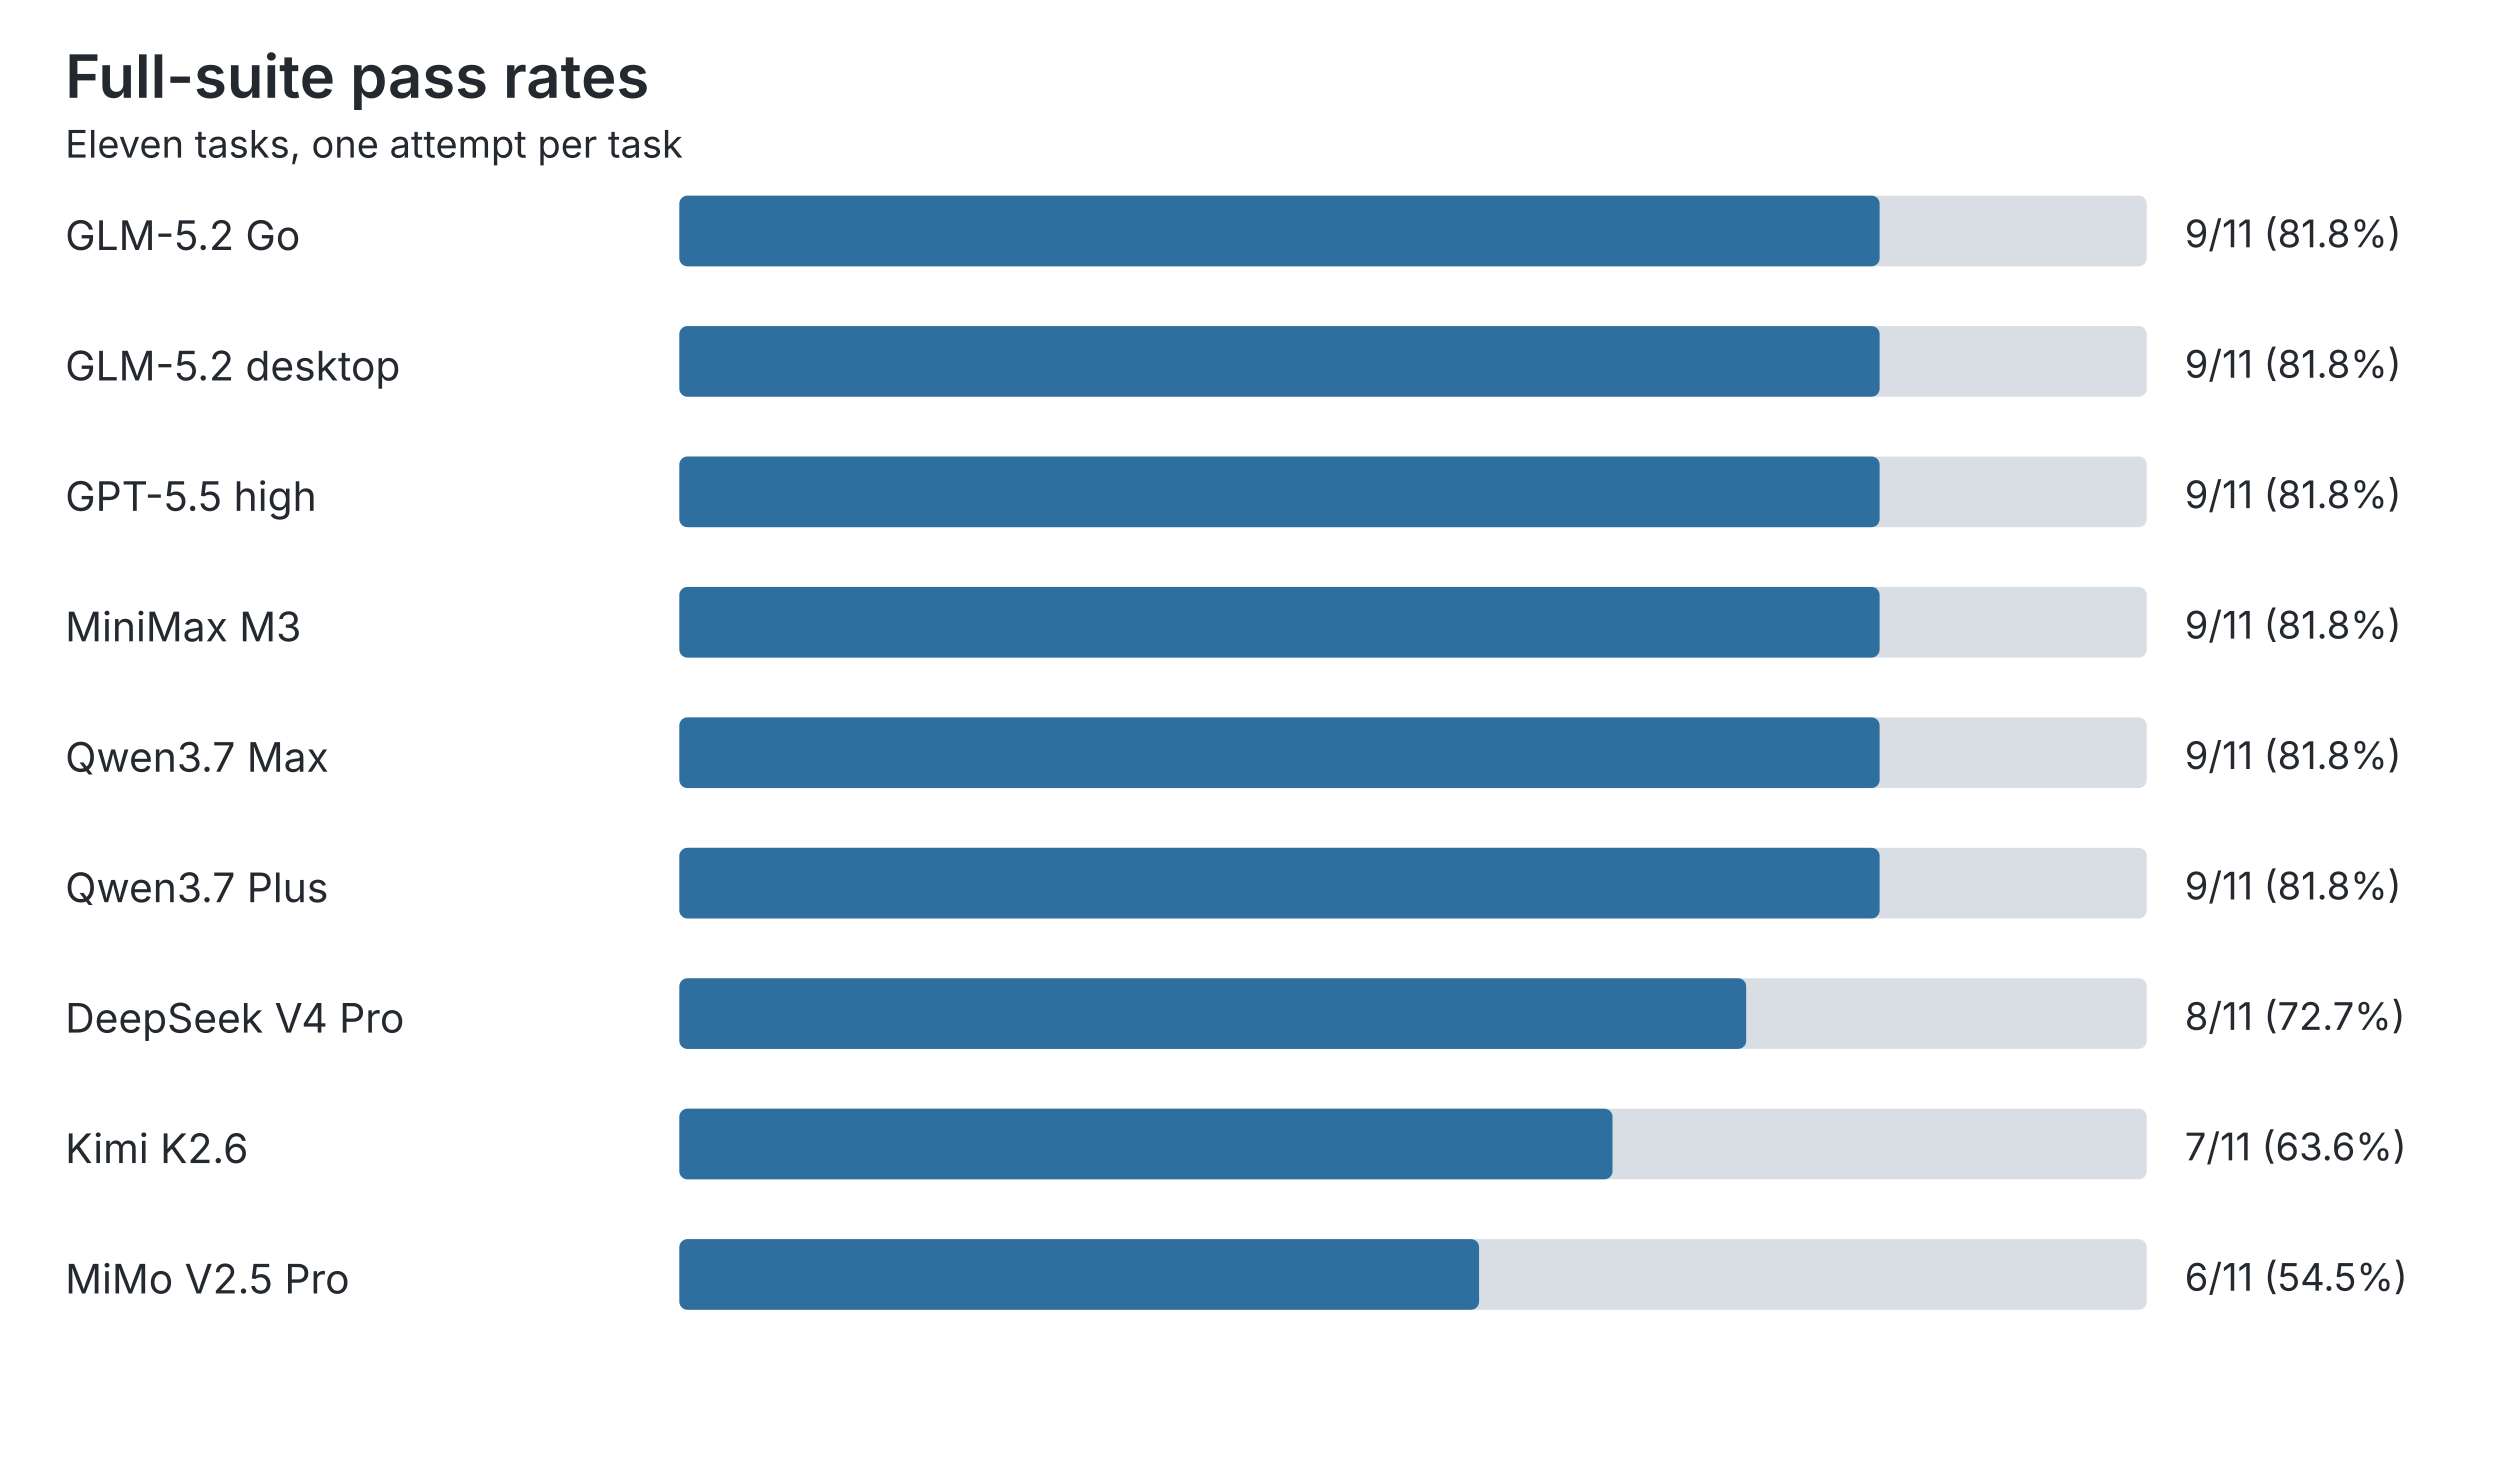
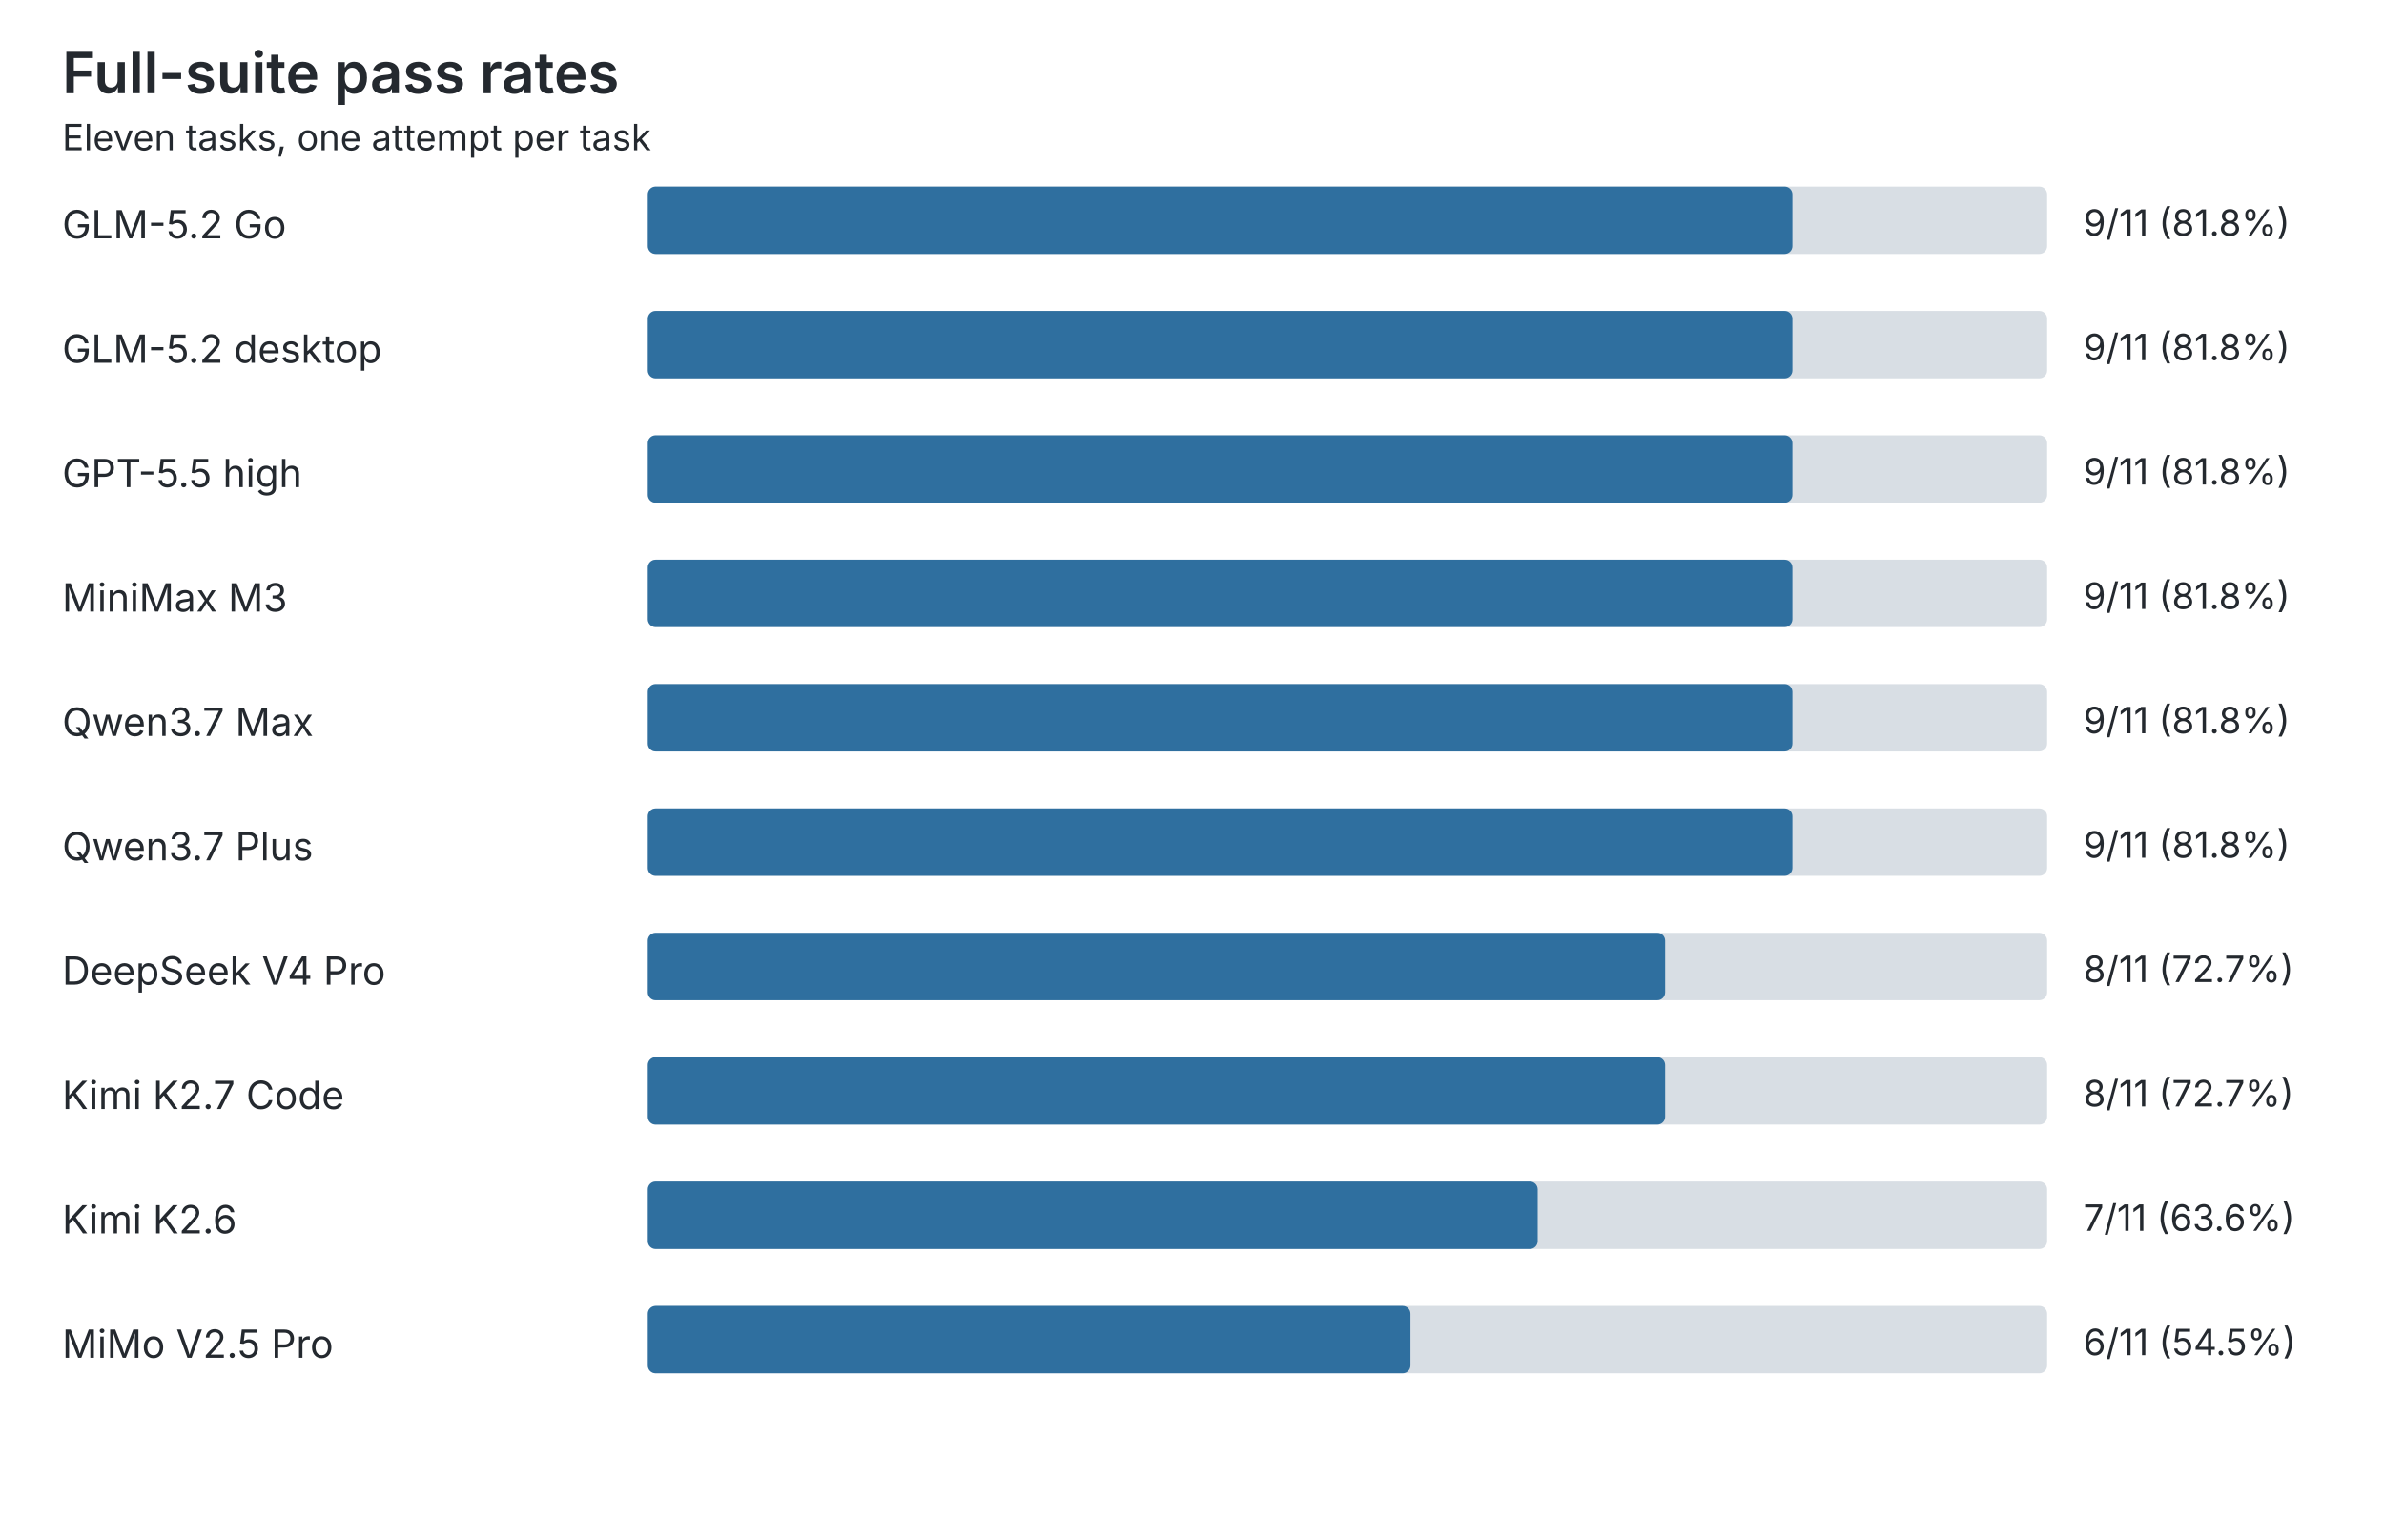
- <svg xmlns="http://www.w3.org/2000/svg" width="920" height="546" viewBox="0 0 920 546" role="img" aria-labelledby="title desc">
+ <svg xmlns="http://www.w3.org/2000/svg" width="920" height="594" viewBox="0 0 920 594" role="img" aria-labelledby="title desc">
  <style>
text { font-family: -apple-system, BlinkMacSystemFont, 'Segoe UI', sans-serif; fill: #24292f; }
.heading { font-size: 22px; font-weight: 600; }
.label { font-size: 15px; }
.score { font-size: 14px; font-variant-numeric: tabular-nums; }
.track { fill: #d8dee4; }
.bar { fill: #2f6f9f; }
@media (prefers-color-scheme: dark) {
  text { fill: #e6edf3; }
  .track { fill: #30363d; }
  .bar { fill: #58a6d6; }
}
</style>
  <text x="24" y="36" class="heading">Full-suite pass rates</text>
  <text x="24" y="58" class="score">Eleven tasks, one attempt per task</text>
  <text x="24" y="92" class="label">GLM-5.2 Go</text>
  <rect x="250" y="72" width="540" height="26" rx="3" class="track" />
  <rect x="250" y="72" width="441.7" height="26" rx="3" class="bar" />
  <text x="804" y="91" class="score">9/11 (81.8%)</text>
  <text x="24" y="140" class="label">GLM-5.2 desktop</text>
  <rect x="250" y="120" width="540" height="26" rx="3" class="track" />
  <rect x="250" y="120" width="441.7" height="26" rx="3" class="bar" />
  <text x="804" y="139" class="score">9/11 (81.8%)</text>
  <text x="24" y="188" class="label">GPT-5.5 high</text>
  <rect x="250" y="168" width="540" height="26" rx="3" class="track" />
  <rect x="250" y="168" width="441.7" height="26" rx="3" class="bar" />
  <text x="804" y="187" class="score">9/11 (81.8%)</text>
  <text x="24" y="236" class="label">MiniMax M3</text>
  <rect x="250" y="216" width="540" height="26" rx="3" class="track" />
  <rect x="250" y="216" width="441.7" height="26" rx="3" class="bar" />
  <text x="804" y="235" class="score">9/11 (81.8%)</text>
  <text x="24" y="284" class="label">Qwen3.7 Max</text>
  <rect x="250" y="264" width="540" height="26" rx="3" class="track" />
  <rect x="250" y="264" width="441.7" height="26" rx="3" class="bar" />
  <text x="804" y="283" class="score">9/11 (81.8%)</text>
  <text x="24" y="332" class="label">Qwen3.7 Plus</text>
  <rect x="250" y="312" width="540" height="26" rx="3" class="track" />
  <rect x="250" y="312" width="441.7" height="26" rx="3" class="bar" />
  <text x="804" y="331" class="score">9/11 (81.8%)</text>
  <text x="24" y="380" class="label">DeepSeek V4 Pro</text>
  <rect x="250" y="360" width="540" height="26" rx="3" class="track" />
  <rect x="250" y="360" width="392.6" height="26" rx="3" class="bar" />
  <text x="804" y="379" class="score">8/11 (72.7%)</text>
-   <text x="24" y="428" class="label">Kimi K2.6</text>
+   <text x="24" y="428" class="label">Kimi K2.7 Code</text>
  <rect x="250" y="408" width="540" height="26" rx="3" class="track" />
-   <rect x="250" y="408" width="343.4" height="26" rx="3" class="bar" />
-   <text x="804" y="427" class="score">7/11 (63.6%)</text>
-   <text x="24" y="476" class="label">MiMo V2.5 Pro</text>
+   <rect x="250" y="408" width="392.6" height="26" rx="3" class="bar" />
+   <text x="804" y="427" class="score">8/11 (72.7%)</text>
+   <text x="24" y="476" class="label">Kimi K2.6</text>
  <rect x="250" y="456" width="540" height="26" rx="3" class="track" />
-   <rect x="250" y="456" width="294.3" height="26" rx="3" class="bar" />
-   <text x="804" y="475" class="score">6/11 (54.5%)</text>
+   <rect x="250" y="456" width="343.4" height="26" rx="3" class="bar" />
+   <text x="804" y="475" class="score">7/11 (63.6%)</text>
+   <text x="24" y="524" class="label">MiMo V2.5 Pro</text>
+   <rect x="250" y="504" width="540" height="26" rx="3" class="track" />
+   <rect x="250" y="504" width="294.3" height="26" rx="3" class="bar" />
+   <text x="804" y="523" class="score">6/11 (54.5%)</text>
</svg>
